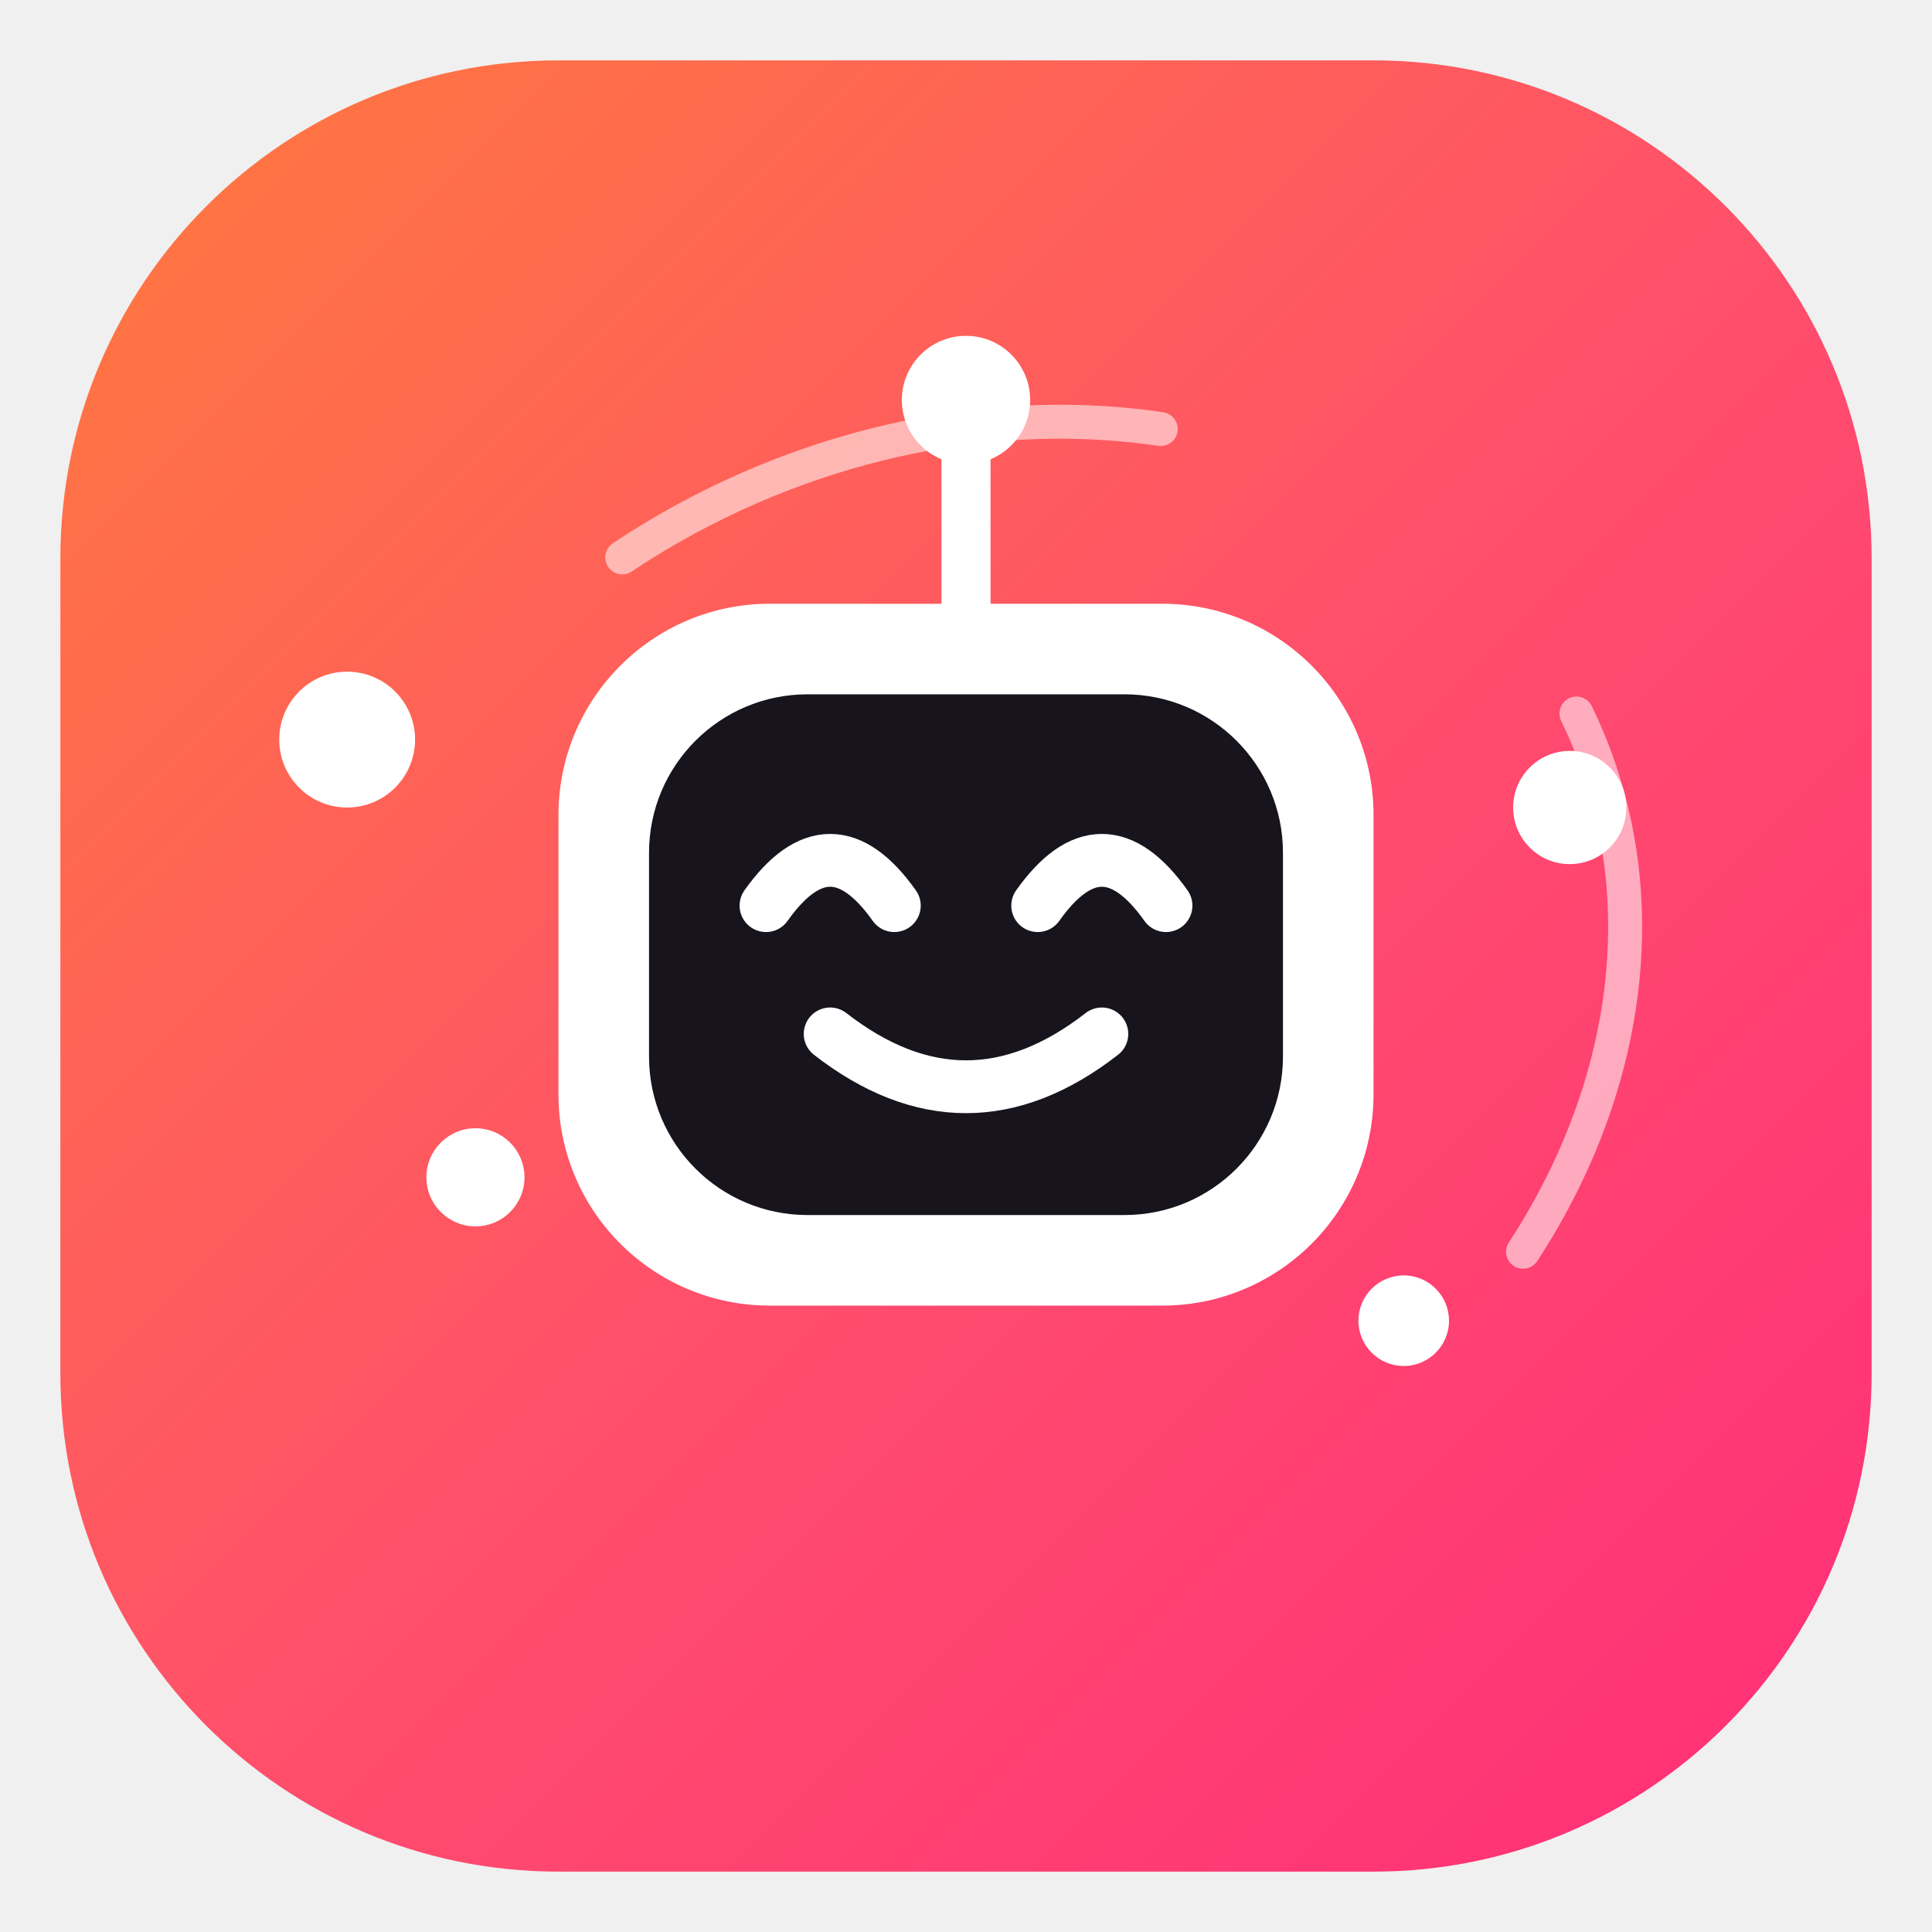
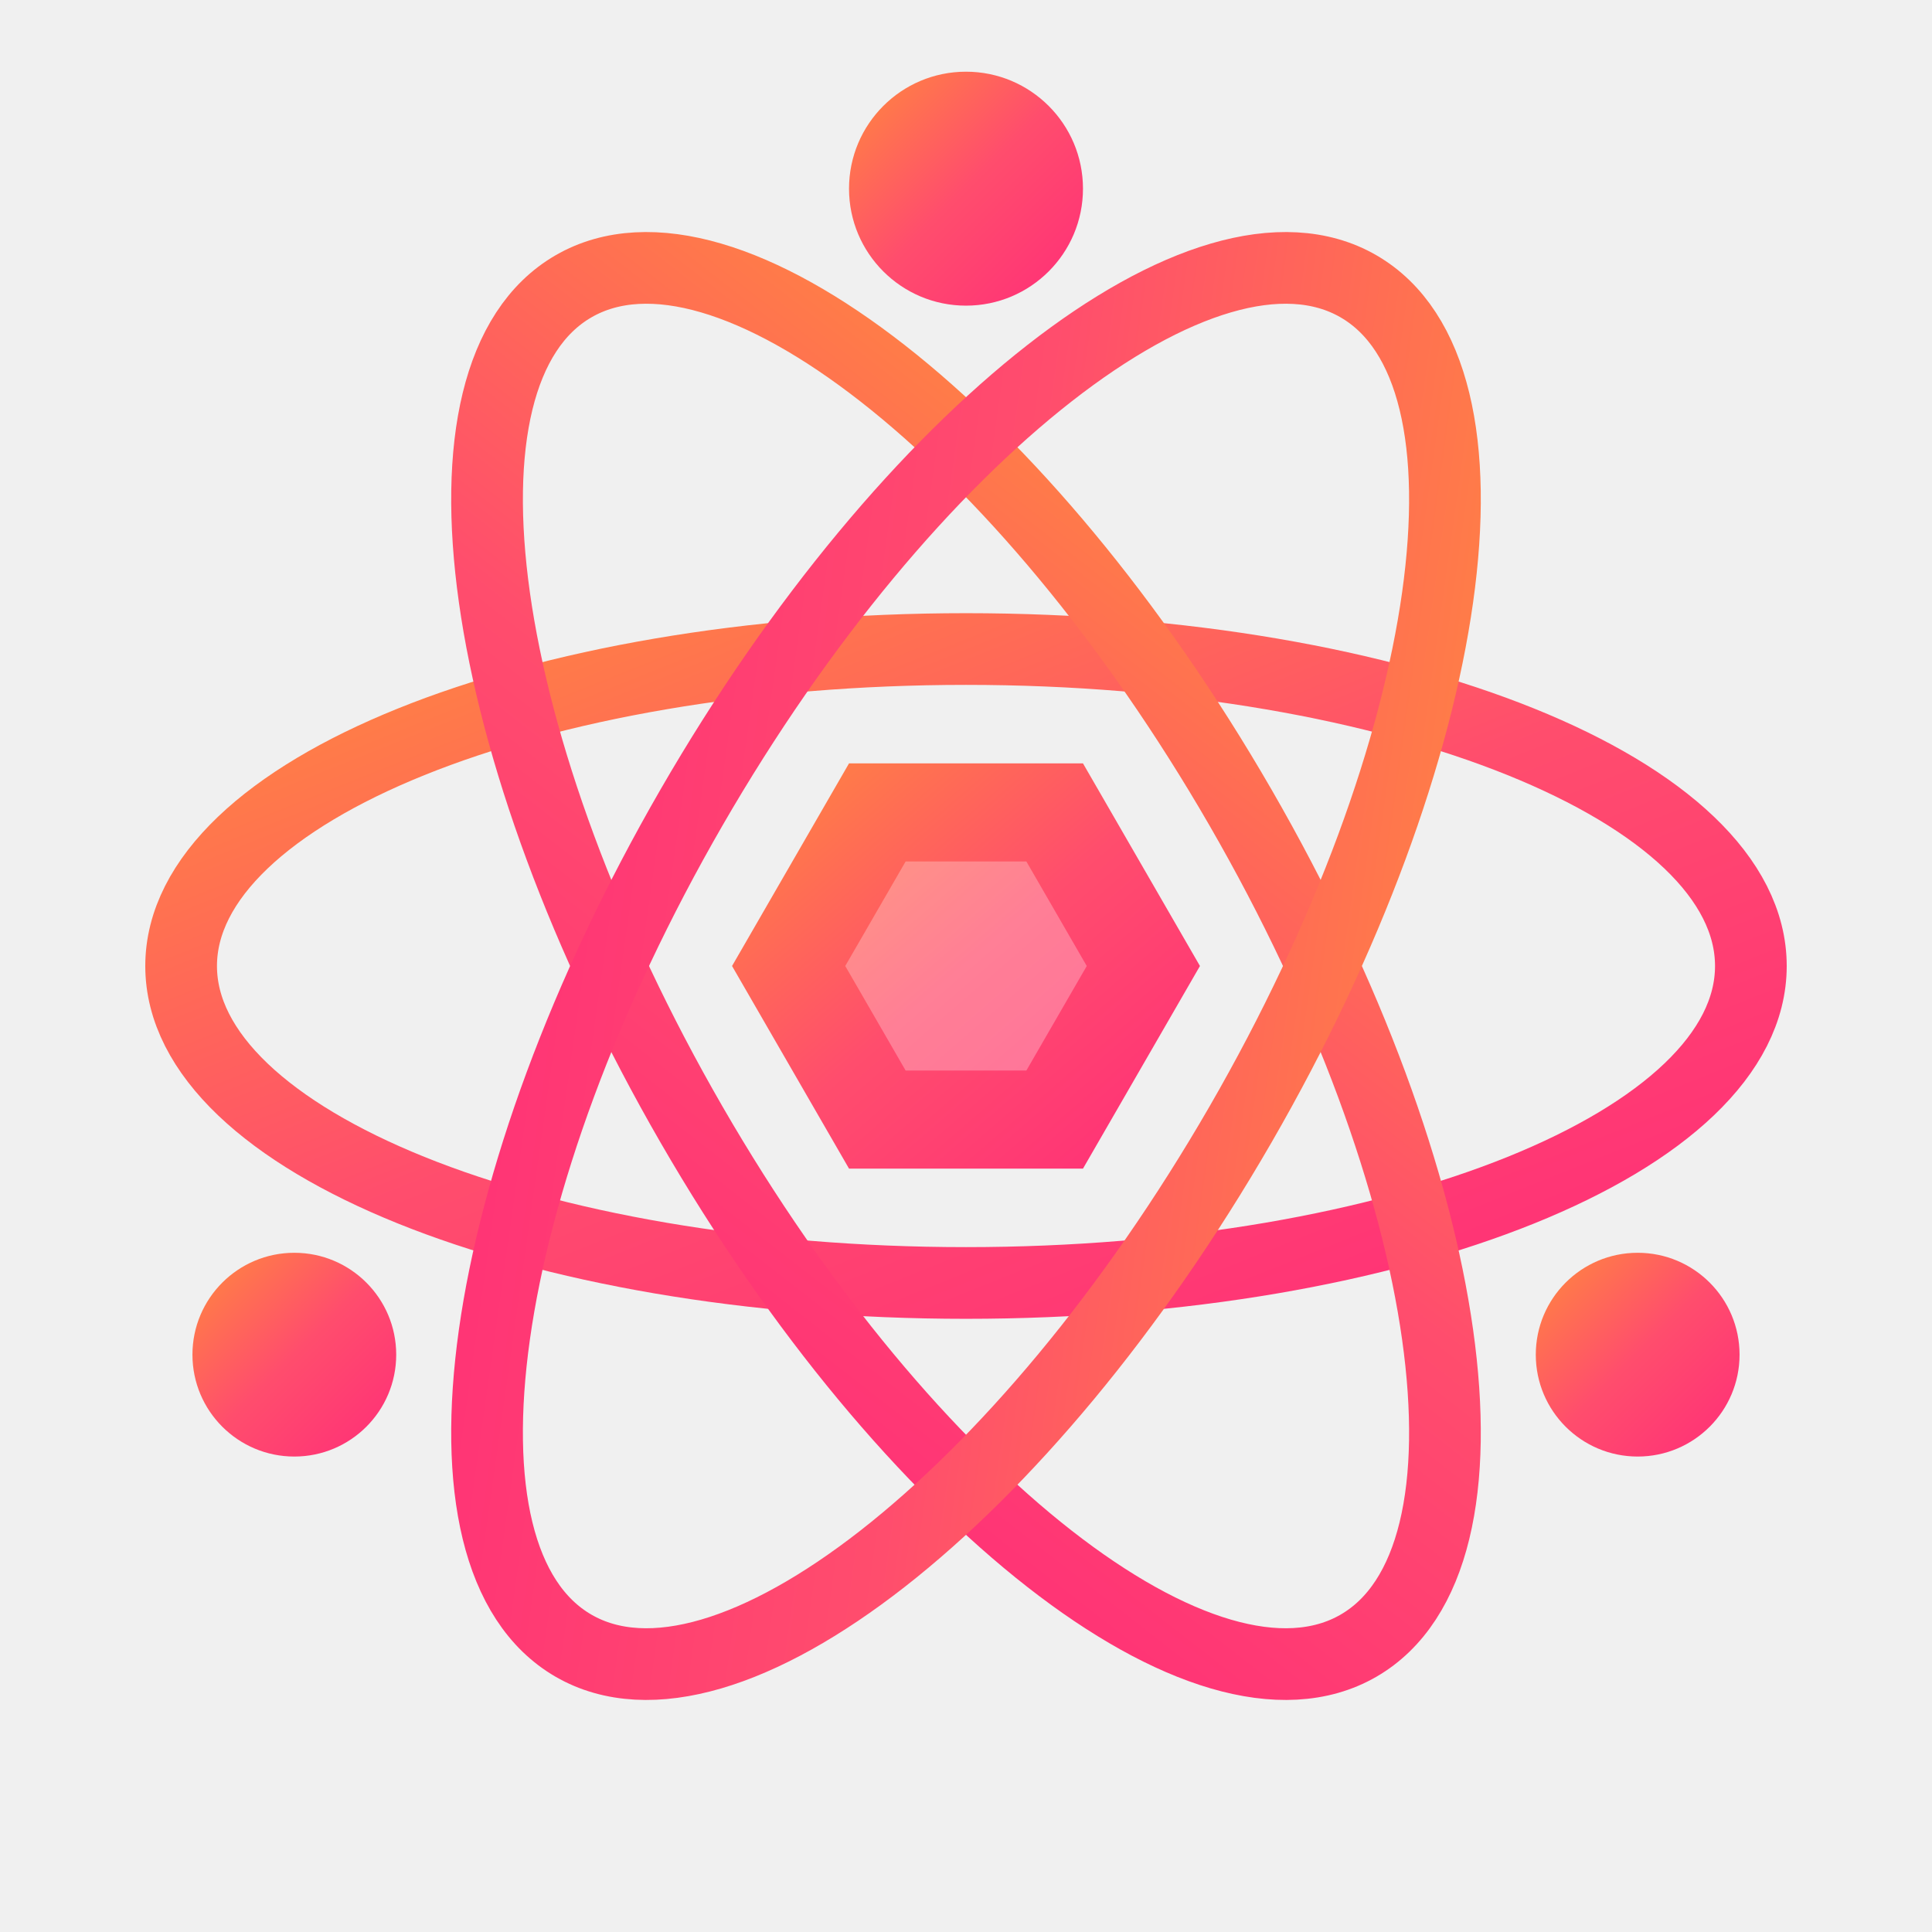
<svg xmlns="http://www.w3.org/2000/svg" viewBox="0 0 512 512" role="img" aria-label="Evano Studio">
  <defs>
-     <linearGradient id="ev-bg" x1="0" y1="0" x2="1" y2="1">
-       <stop offset="0" stop-color="#FF7A3D" />
-       <stop offset="0.55" stop-color="#FF4D6D" />
+     <linearGradient id="ev" x1="0" y1="0" x2="1" y2="1">
+       <stop offset="0" stop-color="#FF8A3D" />
+       <stop offset="0.5" stop-color="#FF4D6D" />
      <stop offset="1" stop-color="#FF2D78" />
    </linearGradient>
  </defs>
-   <rect x="16" y="16" width="480" height="480" rx="132" fill="url(#ev-bg)" />
-   <ellipse cx="256" cy="268" rx="180" ry="150" transform="rotate(-26 256 268)" fill="none" stroke="#ffffff" stroke-opacity="0.55" stroke-width="9" stroke-linecap="round" stroke-dasharray="150 600" />
-   <g fill="#ffffff">
-     <circle cx="92" cy="196" r="18" />
-     <circle cx="126" cy="312" r="13" />
-     <circle cx="416" cy="214" r="15" />
-     <circle cx="372" cy="350" r="12" />
+   <g fill="none" stroke="url(#ev)" stroke-width="19" stroke-linecap="round">
+     <ellipse cx="256" cy="256" rx="208" ry="84" transform="rotate(0 256 256)" />
+     <ellipse cx="256" cy="256" rx="208" ry="84" transform="rotate(60 256 256)" />
+     <ellipse cx="256" cy="256" rx="208" ry="84" transform="rotate(120 256 256)" />
  </g>
-   <line x1="256" y1="118" x2="256" y2="162" stroke="#ffffff" stroke-width="13" stroke-linecap="round" />
-   <circle cx="256" cy="106" r="17" fill="#ffffff" />
-   <rect x="148" y="160" width="216" height="186" rx="56" fill="#ffffff" />
-   <rect x="172" y="184" width="168" height="138" rx="42" fill="#17141d" />
-   <g fill="none" stroke="#ffffff" stroke-width="14" stroke-linecap="round" stroke-linejoin="round">
-     <path d="M203 240 q17 -24 34 0" />
-     <path d="M275 240 q17 -24 34 0" />
-     <path d="M220 274 q36 28 72 0" />
+   <g fill="url(#ev)">
+     <circle cx="256" cy="50" r="31" />
+     <circle cx="78" cy="359" r="27" />
+     <circle cx="434" cy="359" r="27" />
  </g>
+   <polygon points="318,256 287,309.7 225,309.7 194,256 225,202.3 287,202.3" fill="url(#ev)" />
+   <polygon points="288,256 272,283.7 240,283.7 224,256 240,228.3 272,228.3" fill="#ffffff" fill-opacity="0.28" />
</svg>
